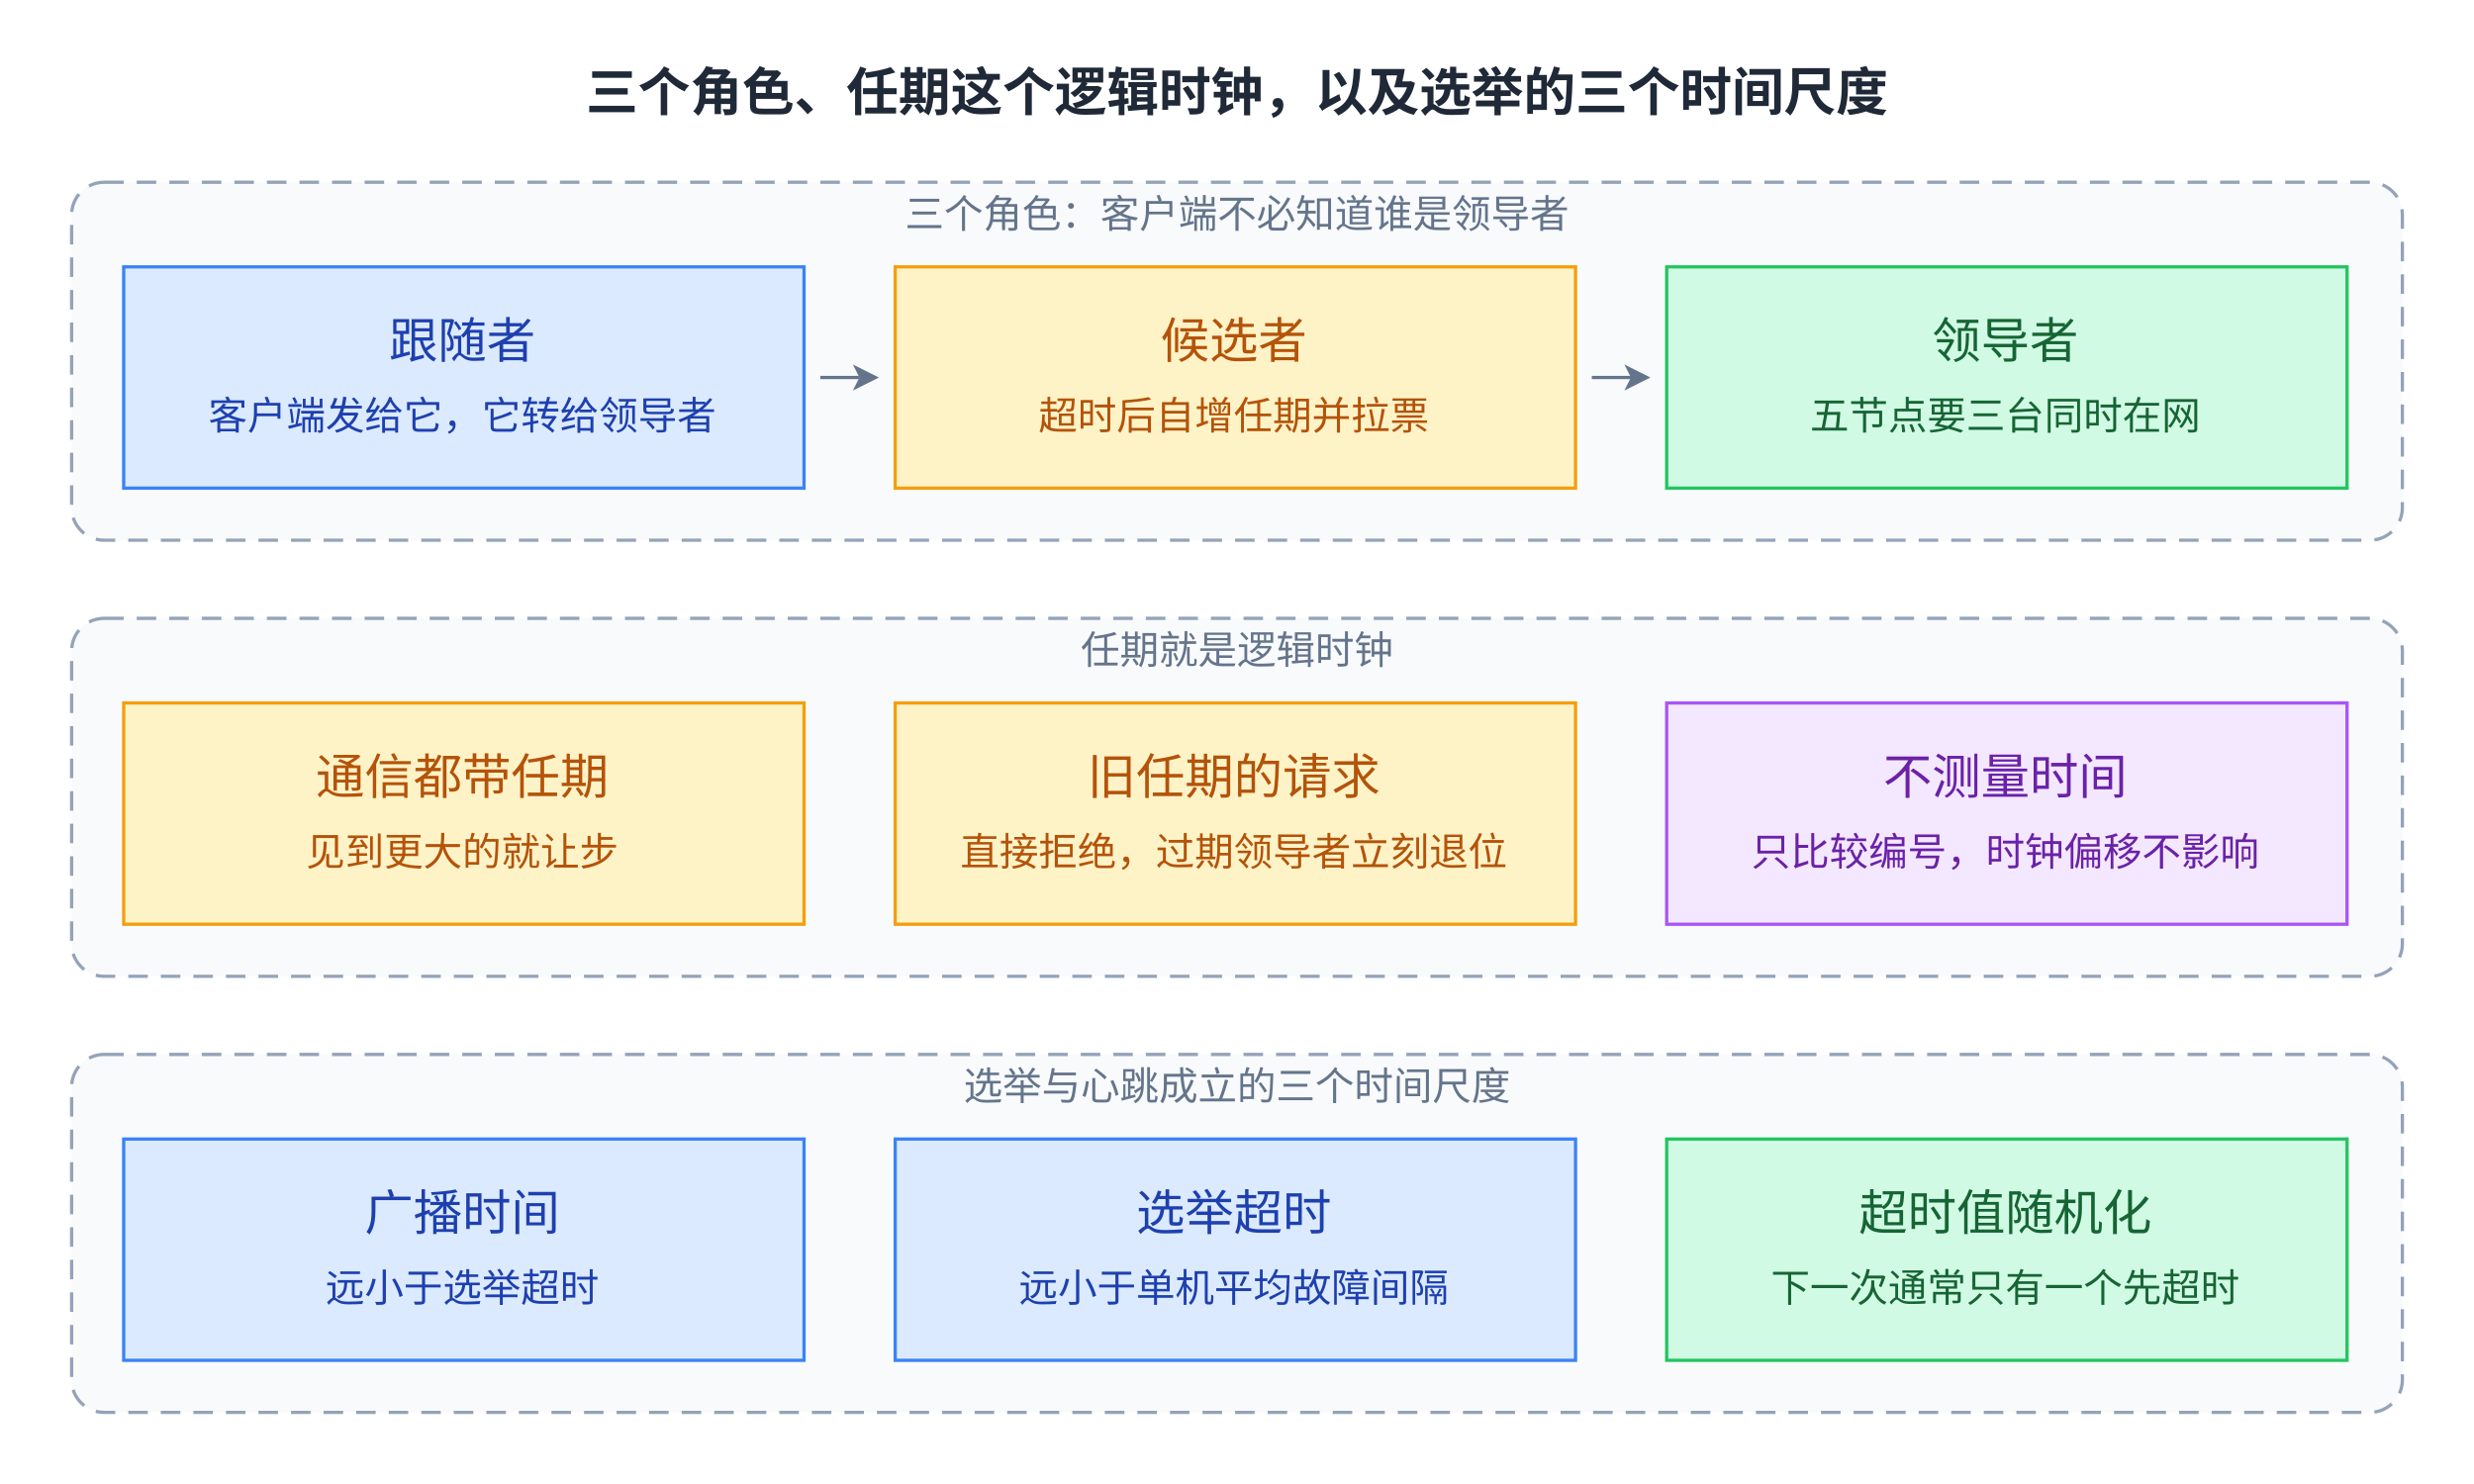
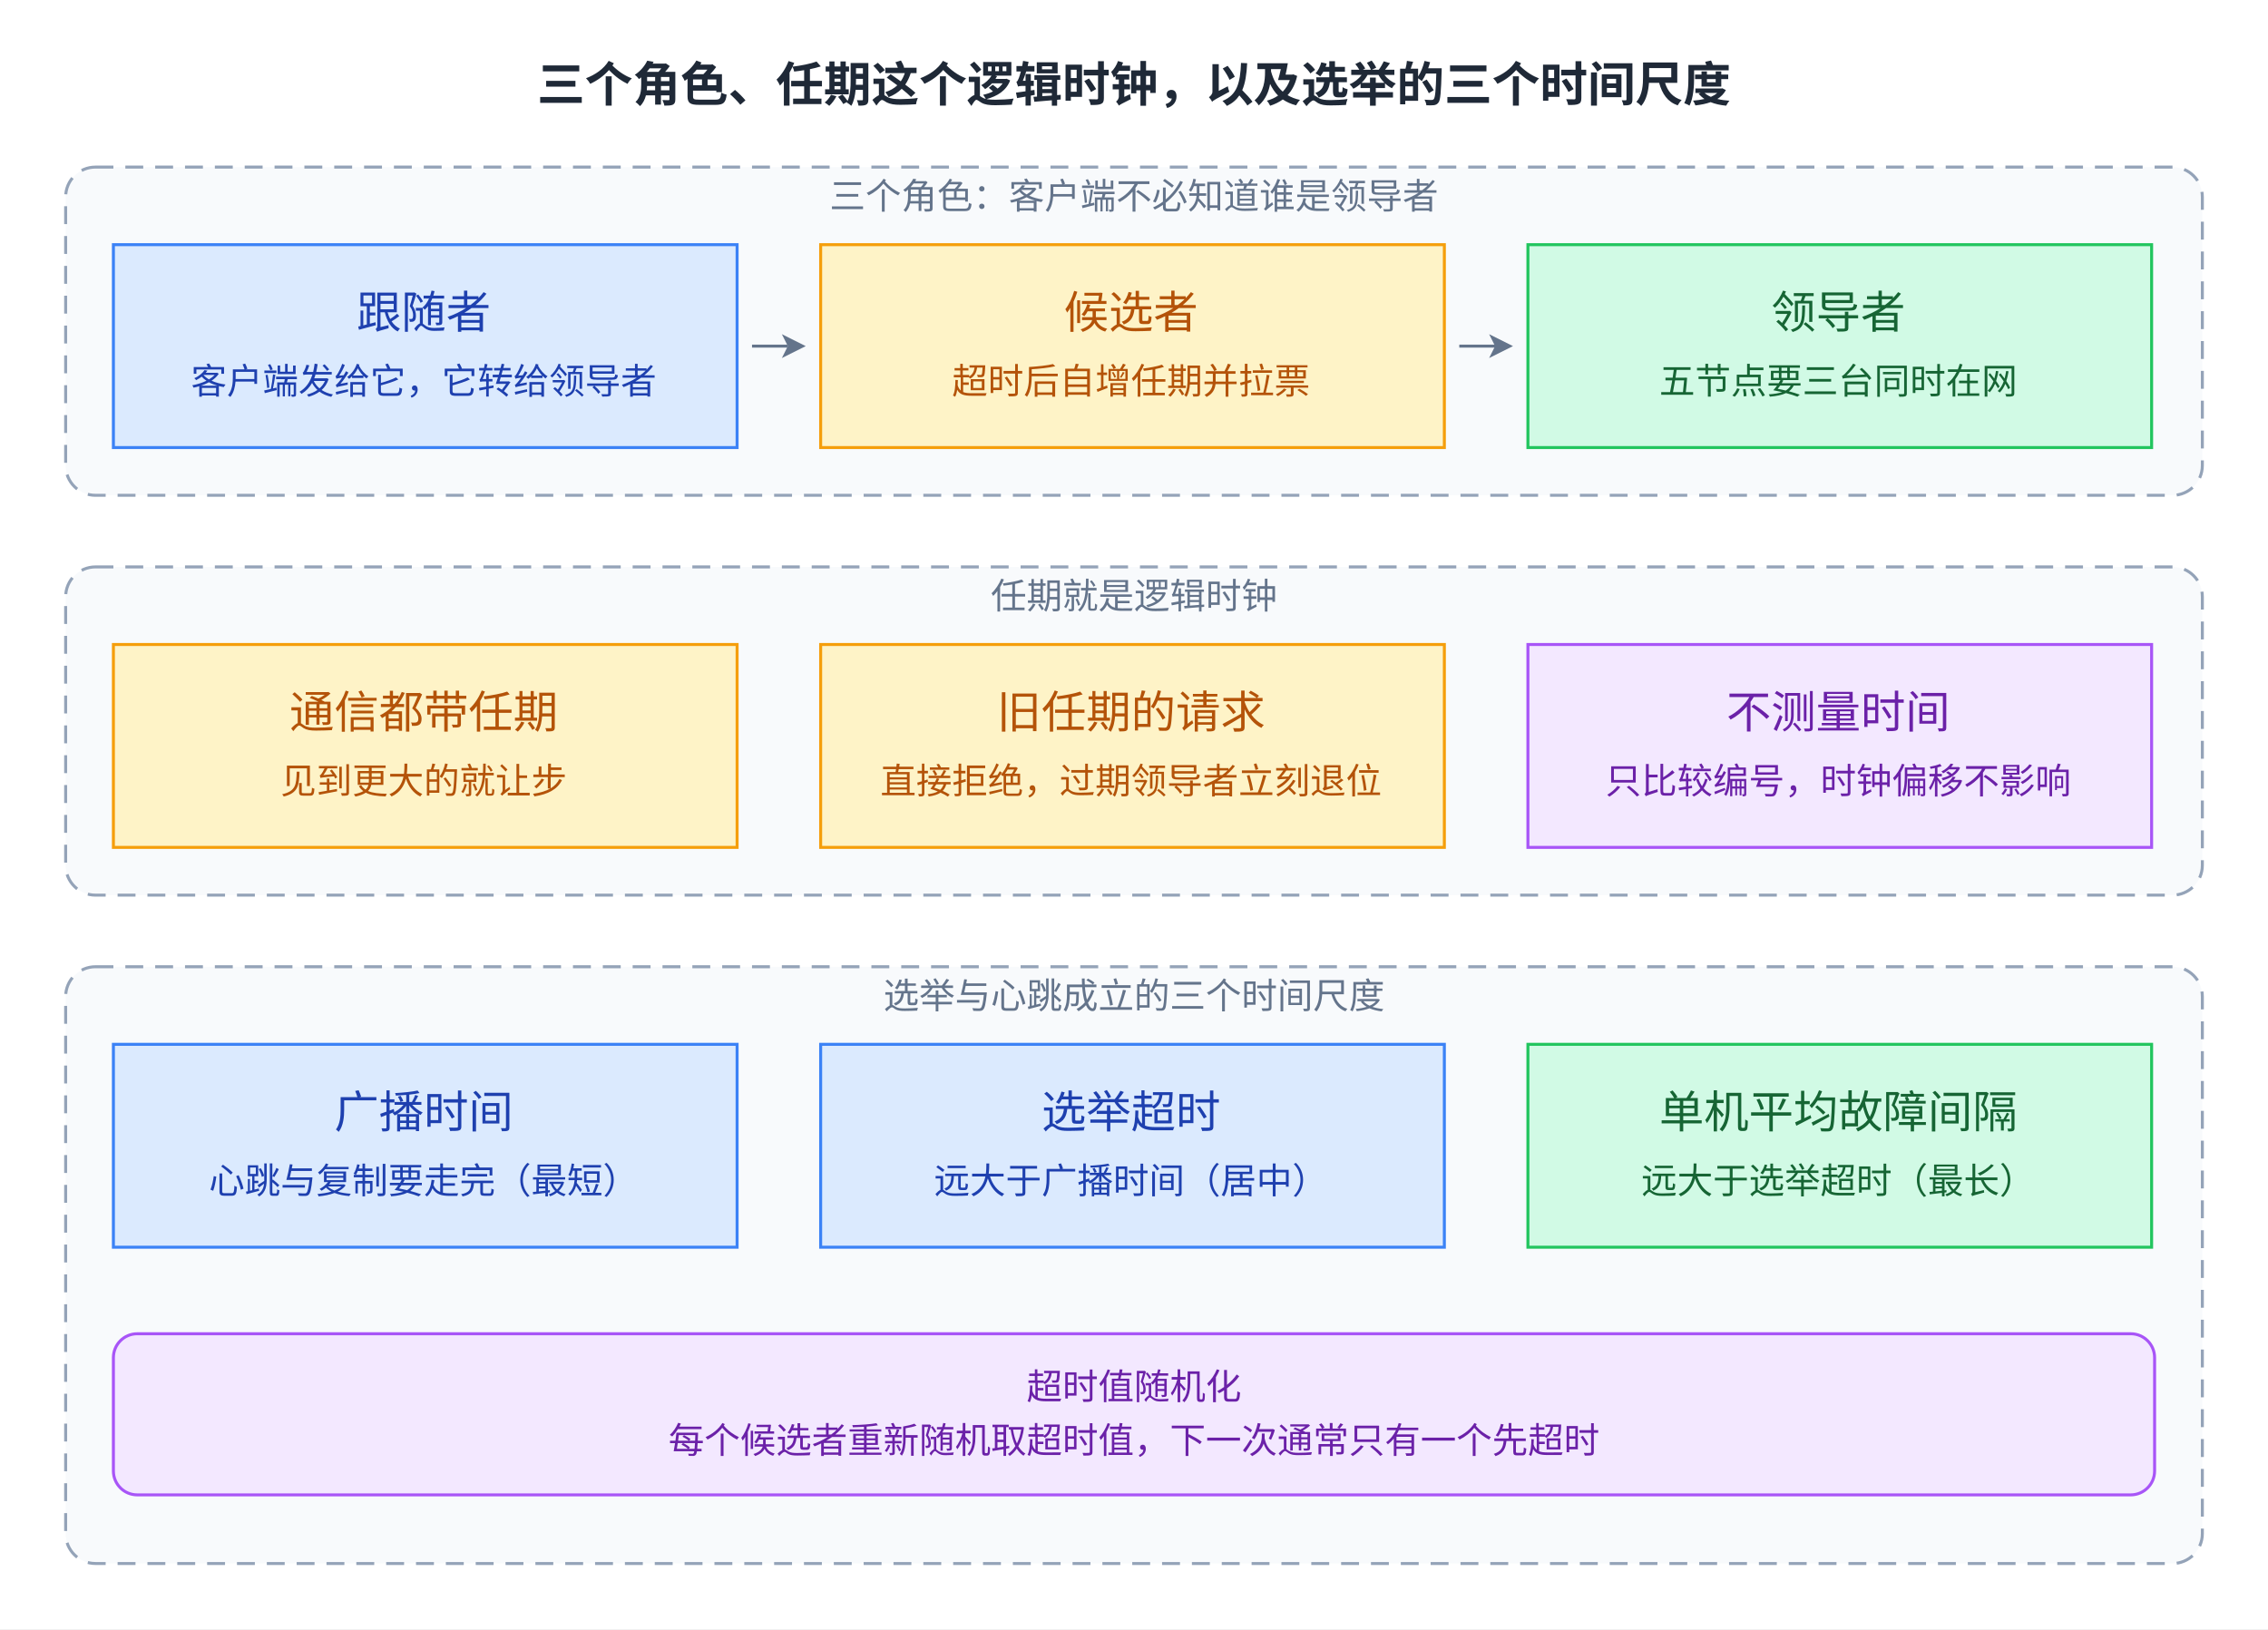
- <svg xmlns="http://www.w3.org/2000/svg" viewBox="0 0 760 456" width="760" height="456" role="img" aria-labelledby="fig-raft-1-title fig-raft-1-desc">
+ <svg xmlns="http://www.w3.org/2000/svg" viewBox="0 0 760 546" width="760" height="546" role="img" aria-labelledby="fig-raft-1-title fig-raft-1-desc">
  <defs>
    <style>
      text { font-family: 'PingFang SC', 'Microsoft YaHei', 'Noto Sans CJK SC', system-ui, sans-serif; }
    </style>
    <marker id="arrow" markerWidth="8" markerHeight="8" refX="2" refY="4" orient="auto" markerUnits="userSpaceOnUse">
      <path d="M0,0 L8,4 L0,8 L2,4 z" fill="#64748b" />
    </marker>
  </defs>
-   <rect x="0" y="0" width="760" height="456" fill="#ffffff" />
+   <rect x="0" y="0" width="760" height="546" fill="#ffffff" />
  <text x="380" y="34" font-size="16" font-weight="600" fill="#1f2937" text-anchor="middle">三个角色、任期这个逻辑时钟，以及选举的三个时间尺度</text>
  <rect x="22" y="56" width="716" height="110" rx="10" fill="#f8fafc" stroke="#94a3b8" stroke-dasharray="6,4" />
  <text x="380" y="70" font-size="12" fill="#64748b" text-anchor="middle">三个角色：客户端不必知道谁是领导者</text>
  <rect x="22" y="190" width="716" height="110" rx="10" fill="#f8fafc" stroke="#94a3b8" stroke-dasharray="6,4" />
  <text x="380" y="204" font-size="12" fill="#64748b" text-anchor="middle">任期就是逻辑时钟</text>
-   <rect x="22" y="324" width="716" height="110" rx="10" fill="#f8fafc" stroke="#94a3b8" stroke-dasharray="6,4" />
+   <rect x="22" y="324" width="716" height="200" rx="10" fill="#f8fafc" stroke="#94a3b8" stroke-dasharray="6,4" />
  <text x="380" y="338" font-size="12" fill="#64748b" text-anchor="middle">选举与心跳成立的三个时间尺度</text>
  <path d="M252,116 L264,116" fill="none" stroke="#64748b" marker-end="url(#arrow)" />
  <path d="M489,116 L501,116" fill="none" stroke="#64748b" marker-end="url(#arrow)" />
  <rect x="38" y="82" width="209" height="68" fill="#dbeafe" stroke="#3b82f6" />
  <text x="142" y="110" font-size="15" fill="#1e40af" text-anchor="middle">跟随者</text>
  <text x="142" y="132" font-size="12" fill="#1e40af" text-anchor="middle">客户端发给它，它转给领导者</text>
  <rect x="275" y="82" width="209" height="68" fill="#fef3c7" stroke="#f59e0b" />
  <text x="379" y="110" font-size="15" fill="#b45309" text-anchor="middle">候选者</text>
  <text x="379" y="132" font-size="12" fill="#b45309" text-anchor="middle">超时后自增任期并拉票</text>
  <rect x="512" y="82" width="209" height="68" fill="#d1fae5" stroke="#22c55e" />
  <text x="616" y="110" font-size="15" fill="#166534" text-anchor="middle">领导者</text>
  <text x="616" y="132" font-size="12" fill="#166534" text-anchor="middle">五节点要三台同时在网</text>
  <rect x="38" y="216" width="209" height="68" fill="#fef3c7" stroke="#f59e0b" />
  <text x="142" y="244" font-size="15" fill="#b45309" text-anchor="middle">通信都带任期</text>
  <text x="142" y="266" font-size="12" fill="#b45309" text-anchor="middle">见到更大的就让步</text>
  <rect x="275" y="216" width="209" height="68" fill="#fef3c7" stroke="#f59e0b" />
  <text x="379" y="244" font-size="15" fill="#b45309" text-anchor="middle">旧任期的请求</text>
  <text x="379" y="266" font-size="12" fill="#b45309" text-anchor="middle">直接拒绝，过期领导者立刻退位</text>
  <rect x="512" y="216" width="209" height="68" fill="#f3e8ff" stroke="#a855f7" />
  <text x="616" y="244" font-size="15" fill="#6b21a8" text-anchor="middle">不测量时间</text>
  <text x="616" y="266" font-size="12" fill="#6b21a8" text-anchor="middle">只比较编号，时钟偏移不影响</text>
  <rect x="38" y="350" width="209" height="68" fill="#dbeafe" stroke="#3b82f6" />
  <text x="142" y="378" font-size="15" fill="#1e40af" text-anchor="middle">广播时间</text>
-   <text x="142" y="400" font-size="12" fill="#1e40af" text-anchor="middle">远小于选举超时</text>
+   <text x="142" y="400" font-size="12" fill="#1e40af" text-anchor="middle">心跳与复制要走完（最短）</text>
  <rect x="275" y="350" width="209" height="68" fill="#dbeafe" stroke="#3b82f6" />
  <text x="379" y="378" font-size="15" fill="#1e40af" text-anchor="middle">选举超时</text>
-   <text x="379" y="400" font-size="12" fill="#1e40af" text-anchor="middle">远小于单机平均故障间隔</text>
+   <text x="379" y="400" font-size="12" fill="#1e40af" text-anchor="middle">远大于广播时间（居中）</text>
  <rect x="512" y="350" width="209" height="68" fill="#d1fae5" stroke="#22c55e" />
-   <text x="616" y="378" font-size="15" fill="#166534" text-anchor="middle">超时值随机化</text>
-   <text x="616" y="400" font-size="12" fill="#166534" text-anchor="middle">下一次通常只有一个先超时</text>
+   <text x="616" y="378" font-size="15" fill="#166534" text-anchor="middle">单机平均故障间隔</text>
+   <text x="616" y="400" font-size="12" fill="#166534" text-anchor="middle">远大于选举超时（最长）</text>
+   <rect x="38" y="447" width="684" height="54" rx="8" fill="#f3e8ff" stroke="#a855f7" />
+   <text x="380" y="469" font-size="12" fill="#6b21a8" text-anchor="middle">超时值随机化</text>
+   <text x="380" y="487" font-size="12" fill="#6b21a8" text-anchor="middle">每个候选者重新随机取超时值，下一次通常只有一个先超时</text>
</svg>
